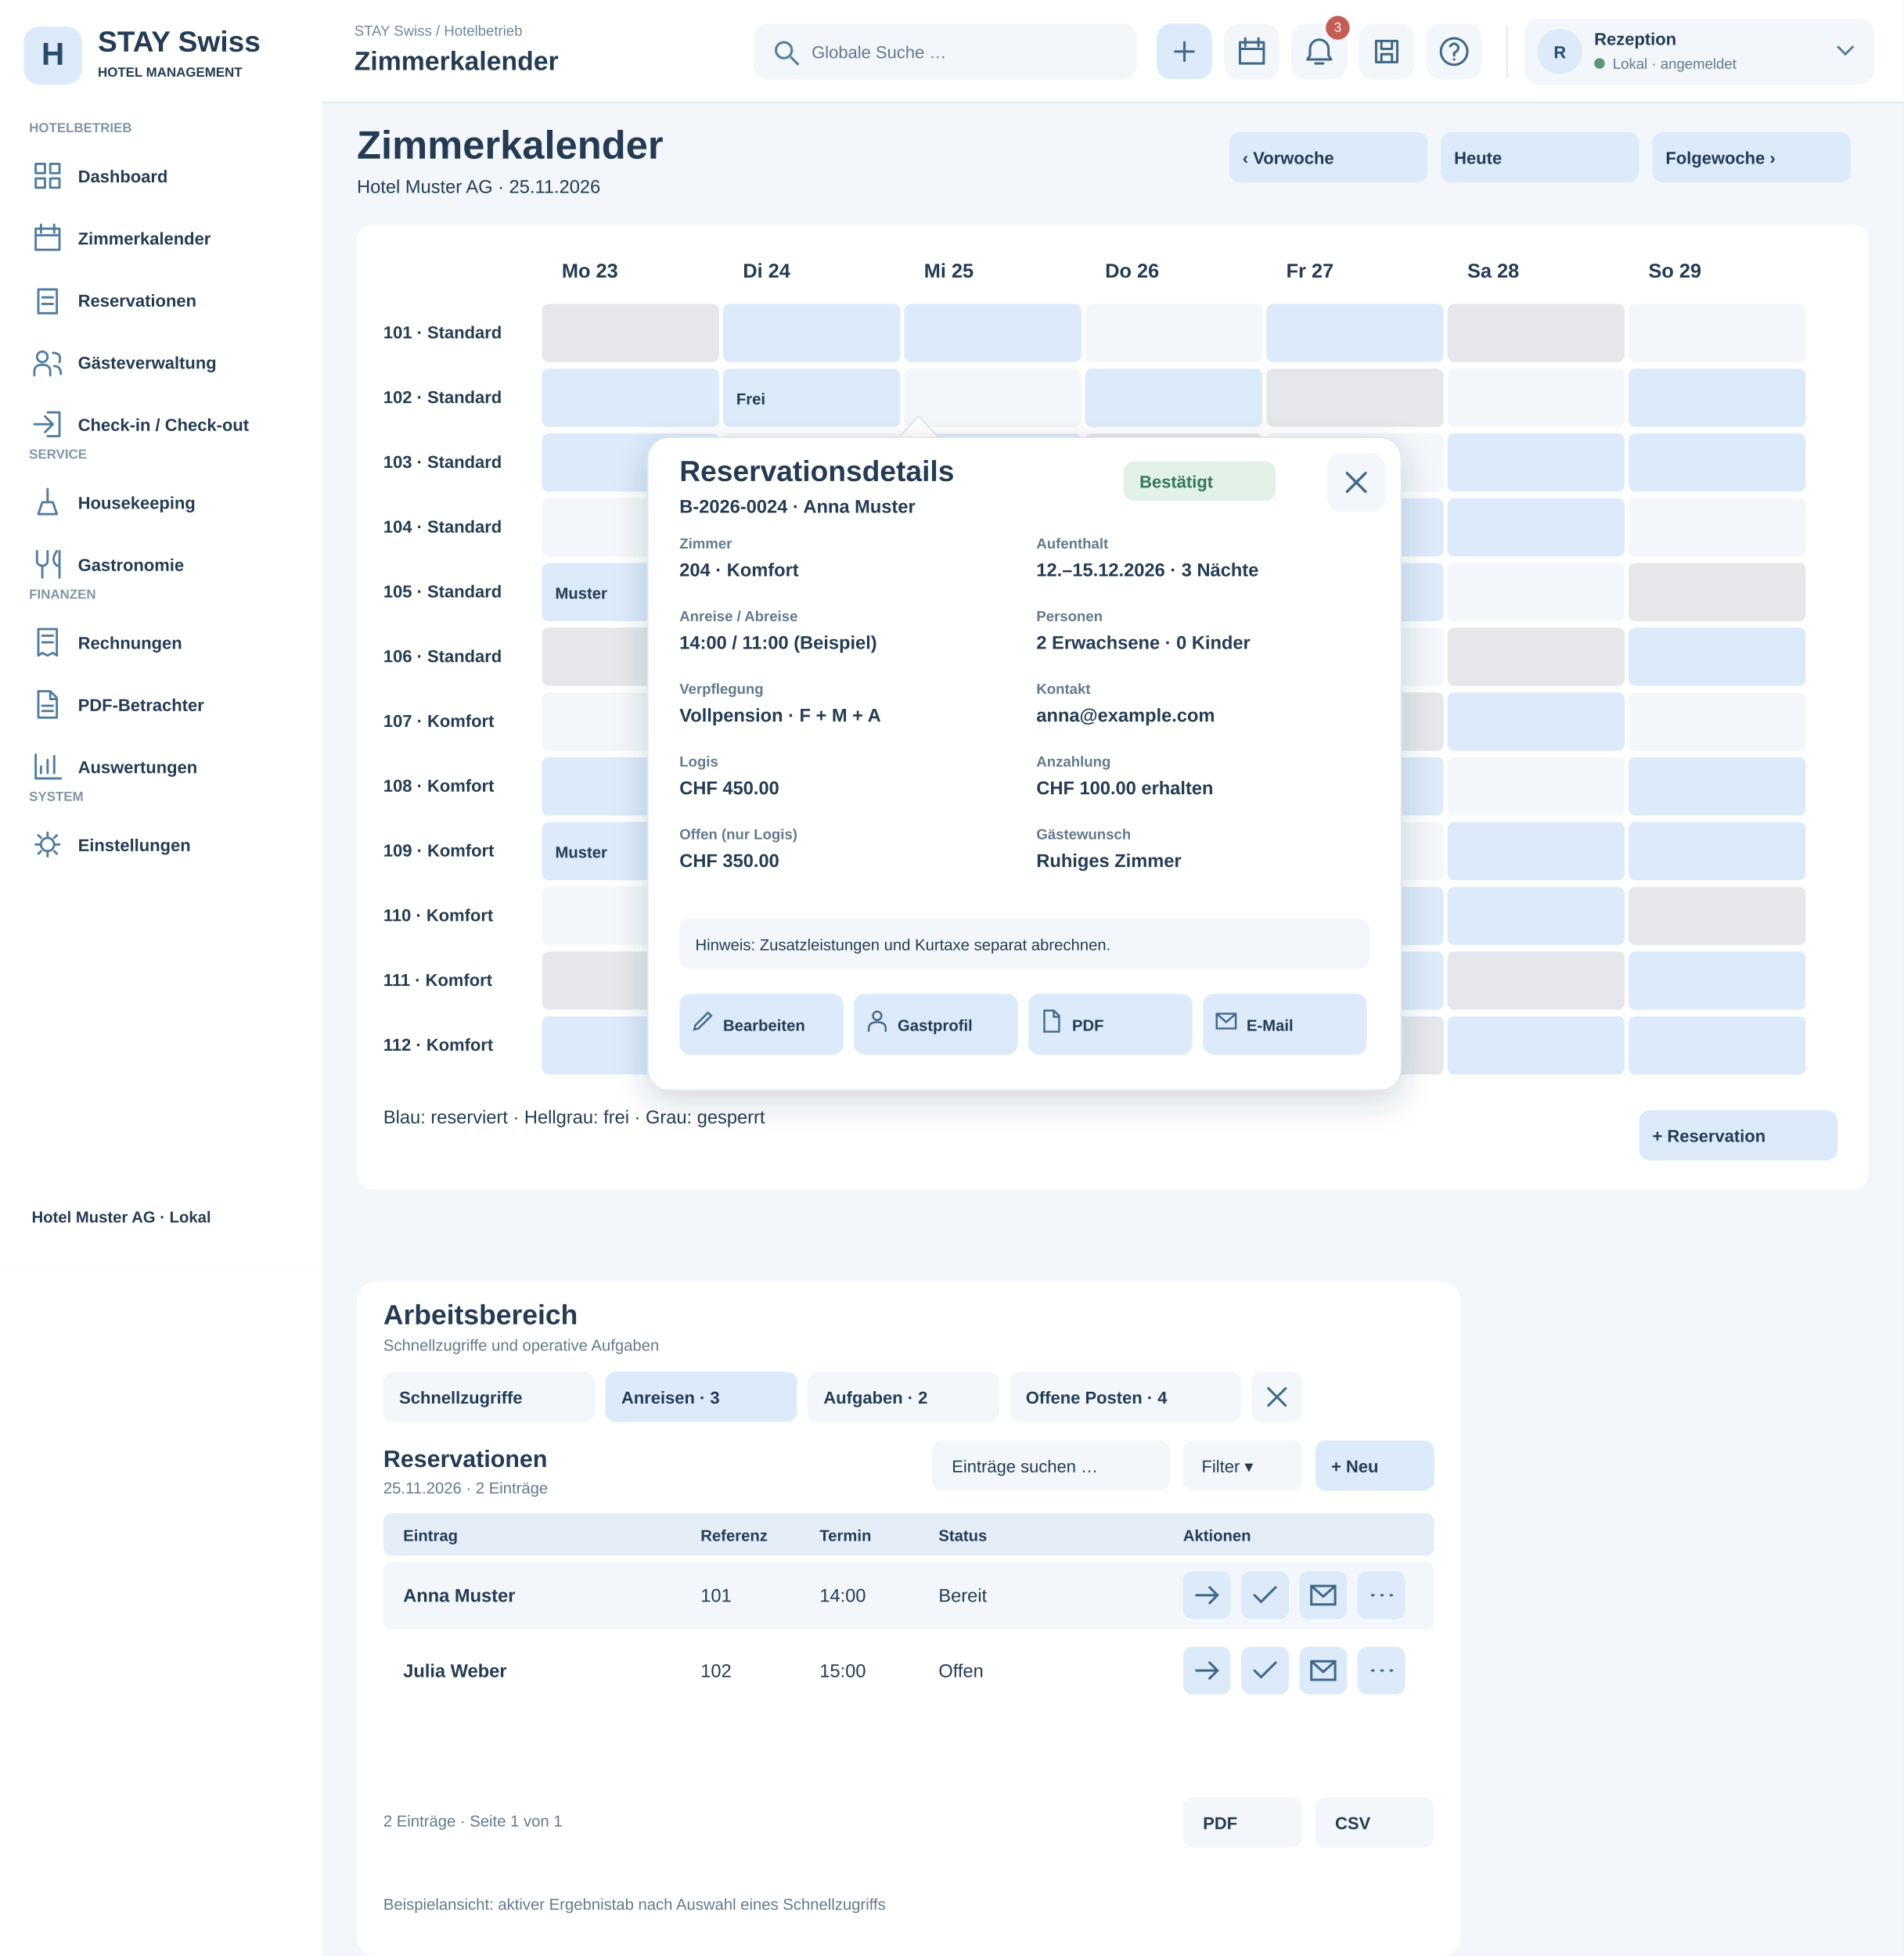
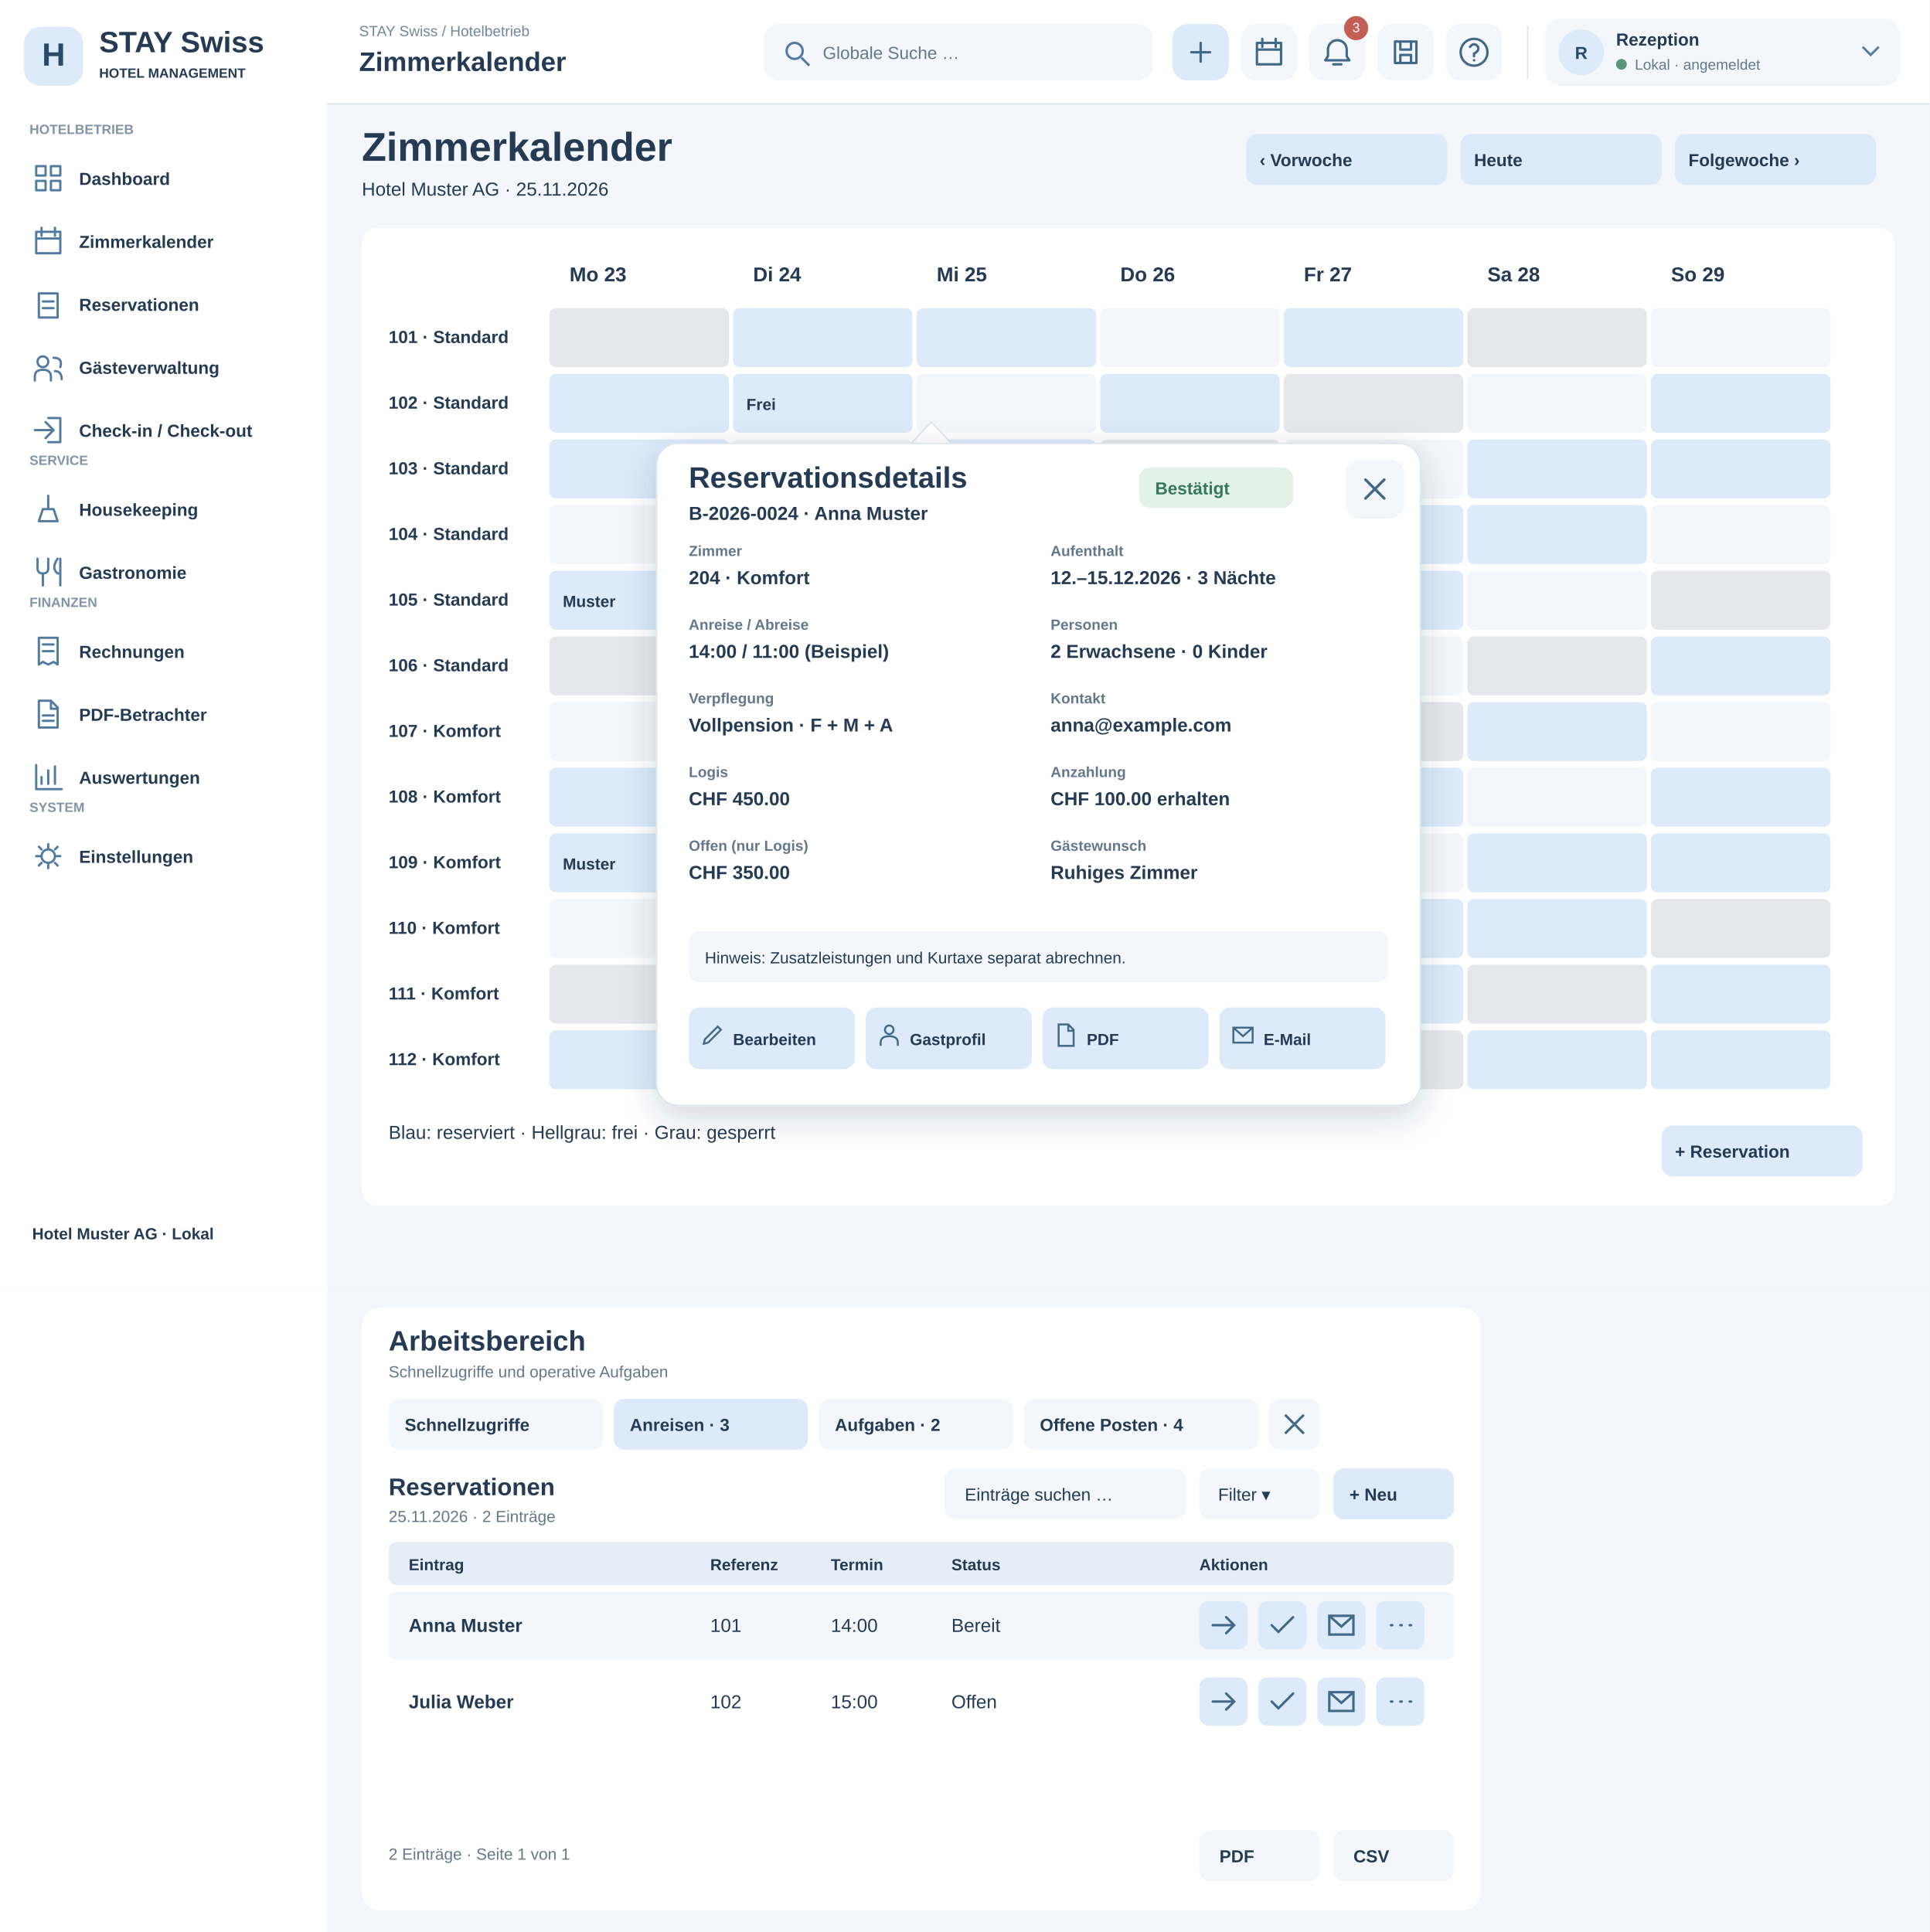
- <svg xmlns="http://www.w3.org/2000/svg" width="1440" height="1480" viewBox="0 0 1440 1480">
+ <svg xmlns="http://www.w3.org/2000/svg" width="1440" height="1442" viewBox="0 0 1440 1442">
  <rect x="0" y="0" width="1440" height="960" fill="#f3f6fa" rx="0" />
  <rect x="0" y="0" width="244" height="960" fill="#fff" rx="0" />
  <rect x="18" y="20" width="44" height="44" fill="#dceafa" rx="12" />
  <text x="40" y="49" font-family="Arial,sans-serif" font-size="24" font-weight="700" fill="#284a6b" text-anchor="middle">H</text>
  <text x="74" y="39" font-family="Arial,sans-serif" font-size="22" font-weight="700" fill="#243b53" text-anchor="start">STAY Swiss</text>
  <text x="74" y="58" font-family="Arial,sans-serif" font-size="10" font-weight="600" fill="#243b53" text-anchor="start">HOTEL MANAGEMENT</text>
  <text x="22" y="100" font-family="Arial,sans-serif" font-size="10" font-weight="700" fill="#8294a5" text-anchor="start">HOTELBETRIEB</text>
  <rect x="12" y="112" width="220" height="42" fill="#fff" rx="9" />
  <g transform="translate(24,121)" fill="none" stroke="#527b9f" stroke-width="1.7" stroke-linecap="round" stroke-linejoin="round">
    <path d="M3 3h7v7H3zM14 3h7v7h-7zM3 14h7v7H3zM14 14h7v7h-7z" />
  </g>
  <text x="59" y="138" font-family="Arial,sans-serif" font-size="13" font-weight="600" fill="#243b53" text-anchor="start">Dashboard</text>
  <rect x="12" y="159" width="220" height="42" fill="#fff" rx="9" />
  <g transform="translate(24,168)" fill="none" stroke="#527b9f" stroke-width="1.7" stroke-linecap="round" stroke-linejoin="round">
    <path d="M3 5h18v16H3zM7 2v6M17 2v6M3 10h18" />
  </g>
  <text x="59" y="185" font-family="Arial,sans-serif" font-size="13" font-weight="600" fill="#243b53" text-anchor="start">Zimmerkalender</text>
  <rect x="12" y="206" width="220" height="42" fill="#fff" rx="9" />
  <g transform="translate(24,215)" fill="none" stroke="#527b9f" stroke-width="1.7" stroke-linecap="round" stroke-linejoin="round">
    <path d="M5 4h14v18H5zM8 10h8M8 15h8" />
  </g>
  <text x="59" y="232" font-family="Arial,sans-serif" font-size="13" font-weight="600" fill="#243b53" text-anchor="start">Reservationen</text>
  <rect x="12" y="253" width="220" height="42" fill="#fff" rx="9" />
  <g transform="translate(24,262)" fill="none" stroke="#527b9f" stroke-width="1.7" stroke-linecap="round" stroke-linejoin="round">
    <path d="M8 12a4 4 0 1 0 0-8a4 4 0 1 0 0 8M2 22v-3q0-5 6-5t6 5v3M16 5q7 0 5 7M17 15q5 0 5 6" />
  </g>
  <text x="59" y="279" font-family="Arial,sans-serif" font-size="13" font-weight="600" fill="#243b53" text-anchor="start">Gästeverwaltung</text>
  <rect x="12" y="300" width="220" height="42" fill="#fff" rx="9" />
  <g transform="translate(24,309)" fill="none" stroke="#527b9f" stroke-width="1.7" stroke-linecap="round" stroke-linejoin="round">
    <path d="M12 3h9v18h-9M2 12h14M10 6l6 6-6 6" />
  </g>
  <text x="59" y="326" font-family="Arial,sans-serif" font-size="13" font-weight="600" fill="#243b53" text-anchor="start">Check-in / Check-out</text>
  <text x="22" y="347" font-family="Arial,sans-serif" font-size="10" font-weight="700" fill="#8294a5" text-anchor="start">SERVICE</text>
  <rect x="12" y="359" width="220" height="42" fill="#fff" rx="9" />
  <g transform="translate(24,368)" fill="none" stroke="#527b9f" stroke-width="1.7" stroke-linecap="round" stroke-linejoin="round">
    <path d="M5 21h14l-3-9H8zM12 12V2" />
  </g>
  <text x="59" y="385" font-family="Arial,sans-serif" font-size="13" font-weight="600" fill="#243b53" text-anchor="start">Housekeeping</text>
  <rect x="12" y="406" width="220" height="42" fill="#fff" rx="9" />
  <g transform="translate(24,415)" fill="none" stroke="#527b9f" stroke-width="1.7" stroke-linecap="round" stroke-linejoin="round">
    <path d="M4 2v7q0 4 4 4t4-4V2M8 13v9M19 2q-5 7 0 11h2M21 2v20" />
  </g>
  <text x="59" y="432" font-family="Arial,sans-serif" font-size="13" font-weight="600" fill="#243b53" text-anchor="start">Gastronomie</text>
  <text x="22" y="453" font-family="Arial,sans-serif" font-size="10" font-weight="700" fill="#8294a5" text-anchor="start">FINANZEN</text>
  <rect x="12" y="465" width="220" height="42" fill="#fff" rx="9" />
  <g transform="translate(24,474)" fill="none" stroke="#527b9f" stroke-width="1.7" stroke-linecap="round" stroke-linejoin="round">
    <path d="M5 2h14v20l-3-2-4 2-4-2-3 2zM8 7h8M8 12h8" />
  </g>
  <text x="59" y="491" font-family="Arial,sans-serif" font-size="13" font-weight="600" fill="#243b53" text-anchor="start">Rechnungen</text>
  <rect x="12" y="512" width="220" height="42" fill="#fff" rx="9" />
  <g transform="translate(24,521)" fill="none" stroke="#527b9f" stroke-width="1.7" stroke-linecap="round" stroke-linejoin="round">
    <path d="M5 2h9l5 5v15H5zM14 2v6h5M8 13h8M8 17h8" />
  </g>
  <text x="59" y="538" font-family="Arial,sans-serif" font-size="13" font-weight="600" fill="#243b53" text-anchor="start">PDF-Betrachter</text>
  <rect x="12" y="559" width="220" height="42" fill="#fff" rx="9" />
  <g transform="translate(24,568)" fill="none" stroke="#527b9f" stroke-width="1.7" stroke-linecap="round" stroke-linejoin="round">
    <path d="M3 3v18h19M7 17v-5M12 17V7M17 17V4" />
  </g>
  <text x="59" y="585" font-family="Arial,sans-serif" font-size="13" font-weight="600" fill="#243b53" text-anchor="start">Auswertungen</text>
  <text x="22" y="606" font-family="Arial,sans-serif" font-size="10" font-weight="700" fill="#8294a5" text-anchor="start">SYSTEM</text>
  <rect x="12" y="618" width="220" height="42" fill="#fff" rx="9" />
  <g transform="translate(24,627)" fill="none" stroke="#527b9f" stroke-width="1.7" stroke-linecap="round" stroke-linejoin="round">
    <path d="M12 3v3M12 18v3M3 12h3M18 12h3M5 5l2 2M17 17l2 2M5 19l2-2M17 7l2-2M12 7a5 5 0 1 0 0 10a5 5 0 1 0 0-10" />
  </g>
  <text x="59" y="644" font-family="Arial,sans-serif" font-size="13" font-weight="600" fill="#243b53" text-anchor="start">Einstellungen</text>
  <text x="24" y="925" font-family="Arial,sans-serif" font-size="12" font-weight="600" fill="#243b53" text-anchor="start">Hotel Muster AG · Lokal</text>
  <text x="270" y="120" font-family="Arial" font-size="30" font-weight="700" fill="#243b53">Zimmerkalender</text>
  <text x="270" y="146" font-family="Arial" font-size="14" font-weight="400" fill="#243b53">Hotel Muster AG · 25.11.2026</text>
  <rect x="930" y="100" width="150" height="38" rx="8" fill="#dceafa" />
  <text x="940" y="124" font-family="Arial" font-size="13" font-weight="700" fill="#243b53">‹ Vorwoche</text>
  <rect x="1090" y="100" width="150" height="38" rx="8" fill="#dceafa" />
  <text x="1100" y="124" font-family="Arial" font-size="13" font-weight="700" fill="#243b53">Heute</text>
  <rect x="1250" y="100" width="150" height="38" rx="8" fill="#dceafa" />
  <text x="1260" y="124" font-family="Arial" font-size="13" font-weight="700" fill="#243b53">Folgewoche ›</text>
  <rect x="270" y="170" width="1144" height="730" rx="12" fill="#fff" />
  <text x="425" y="210" font-family="Arial" font-size="15" font-weight="700" fill="#243b53">Mo 23</text>
  <text x="562" y="210" font-family="Arial" font-size="15" font-weight="700" fill="#243b53">Di 24</text>
  <text x="699" y="210" font-family="Arial" font-size="15" font-weight="700" fill="#243b53">Mi 25</text>
  <text x="836" y="210" font-family="Arial" font-size="15" font-weight="700" fill="#243b53">Do 26</text>
  <text x="973" y="210" font-family="Arial" font-size="15" font-weight="700" fill="#243b53">Fr 27</text>
  <text x="1110" y="210" font-family="Arial" font-size="15" font-weight="700" fill="#243b53">Sa 28</text>
  <text x="1247" y="210" font-family="Arial" font-size="15" font-weight="700" fill="#243b53">So 29</text>
  <text x="290" y="256" font-family="Arial" font-size="13" font-weight="600" fill="#243b53">101 · Standard</text>
  <rect x="410" y="230" width="134" height="44" rx="5" fill="#e5e7eb" />
  <rect x="547" y="230" width="134" height="44" rx="5" fill="#dceafa" />
  <rect x="684" y="230" width="134" height="44" rx="5" fill="#dceafa" />
  <rect x="821" y="230" width="134" height="44" rx="5" fill="#f3f6fa" />
  <rect x="958" y="230" width="134" height="44" rx="5" fill="#dceafa" />
  <rect x="1095" y="230" width="134" height="44" rx="5" fill="#e5e7eb" />
  <rect x="1232" y="230" width="134" height="44" rx="5" fill="#f3f6fa" />
  <text x="290" y="305" font-family="Arial" font-size="13" font-weight="600" fill="#243b53">102 · Standard</text>
  <rect x="410" y="279" width="134" height="44" rx="5" fill="#dceafa" />
  <rect x="547" y="279" width="134" height="44" rx="5" fill="#dceafa" />
  <rect x="684" y="279" width="134" height="44" rx="5" fill="#f3f6fa" />
  <rect x="821" y="279" width="134" height="44" rx="5" fill="#dceafa" />
  <rect x="958" y="279" width="134" height="44" rx="5" fill="#e5e7eb" />
  <rect x="1095" y="279" width="134" height="44" rx="5" fill="#f3f6fa" />
  <rect x="1232" y="279" width="134" height="44" rx="5" fill="#dceafa" />
  <text x="557" y="306" font-family="Arial" font-size="12" font-weight="600" fill="#243b53">Frei</text>
  <text x="290" y="354" font-family="Arial" font-size="13" font-weight="600" fill="#243b53">103 · Standard</text>
  <rect x="410" y="328" width="134" height="44" rx="5" fill="#dceafa" />
  <rect x="547" y="328" width="134" height="44" rx="5" fill="#f3f6fa" />
  <rect x="684" y="328" width="134" height="44" rx="5" fill="#dceafa" />
  <rect x="821" y="328" width="134" height="44" rx="5" fill="#e5e7eb" />
  <rect x="958" y="328" width="134" height="44" rx="5" fill="#f3f6fa" />
  <rect x="1095" y="328" width="134" height="44" rx="5" fill="#dceafa" />
  <rect x="1232" y="328" width="134" height="44" rx="5" fill="#dceafa" />
  <text x="694" y="355" font-family="Arial" font-size="12" font-weight="600" fill="#243b53">Weber</text>
  <text x="290" y="403" font-family="Arial" font-size="13" font-weight="600" fill="#243b53">104 · Standard</text>
  <rect x="410" y="377" width="134" height="44" rx="5" fill="#f3f6fa" />
  <rect x="547" y="377" width="134" height="44" rx="5" fill="#dceafa" />
  <rect x="684" y="377" width="134" height="44" rx="5" fill="#e5e7eb" />
  <rect x="821" y="377" width="134" height="44" rx="5" fill="#f3f6fa" />
  <rect x="958" y="377" width="134" height="44" rx="5" fill="#dceafa" />
  <rect x="1095" y="377" width="134" height="44" rx="5" fill="#dceafa" />
  <rect x="1232" y="377" width="134" height="44" rx="5" fill="#f3f6fa" />
  <text x="290" y="452" font-family="Arial" font-size="13" font-weight="600" fill="#243b53">105 · Standard</text>
  <rect x="410" y="426" width="134" height="44" rx="5" fill="#dceafa" />
  <rect x="547" y="426" width="134" height="44" rx="5" fill="#e5e7eb" />
  <rect x="684" y="426" width="134" height="44" rx="5" fill="#f3f6fa" />
  <rect x="821" y="426" width="134" height="44" rx="5" fill="#dceafa" />
  <rect x="958" y="426" width="134" height="44" rx="5" fill="#dceafa" />
  <rect x="1095" y="426" width="134" height="44" rx="5" fill="#f3f6fa" />
  <rect x="1232" y="426" width="134" height="44" rx="5" fill="#e5e7eb" />
  <text x="420" y="453" font-family="Arial" font-size="12" font-weight="600" fill="#243b53">Muster</text>
  <text x="290" y="501" font-family="Arial" font-size="13" font-weight="600" fill="#243b53">106 · Standard</text>
  <rect x="410" y="475" width="134" height="44" rx="5" fill="#e5e7eb" />
  <rect x="547" y="475" width="134" height="44" rx="5" fill="#f3f6fa" />
  <rect x="684" y="475" width="134" height="44" rx="5" fill="#dceafa" />
  <rect x="821" y="475" width="134" height="44" rx="5" fill="#dceafa" />
  <rect x="958" y="475" width="134" height="44" rx="5" fill="#f3f6fa" />
  <rect x="1095" y="475" width="134" height="44" rx="5" fill="#e5e7eb" />
  <rect x="1232" y="475" width="134" height="44" rx="5" fill="#dceafa" />
  <text x="557" y="502" font-family="Arial" font-size="12" font-weight="600" fill="#243b53">Frei</text>
  <text x="290" y="550" font-family="Arial" font-size="13" font-weight="600" fill="#243b53">107 · Komfort</text>
  <rect x="410" y="524" width="134" height="44" rx="5" fill="#f3f6fa" />
  <rect x="547" y="524" width="134" height="44" rx="5" fill="#dceafa" />
  <rect x="684" y="524" width="134" height="44" rx="5" fill="#dceafa" />
  <rect x="821" y="524" width="134" height="44" rx="5" fill="#f3f6fa" />
  <rect x="958" y="524" width="134" height="44" rx="5" fill="#e5e7eb" />
  <rect x="1095" y="524" width="134" height="44" rx="5" fill="#dceafa" />
  <rect x="1232" y="524" width="134" height="44" rx="5" fill="#f3f6fa" />
  <text x="290" y="599" font-family="Arial" font-size="13" font-weight="600" fill="#243b53">108 · Komfort</text>
  <rect x="410" y="573" width="134" height="44" rx="5" fill="#dceafa" />
  <rect x="547" y="573" width="134" height="44" rx="5" fill="#dceafa" />
  <rect x="684" y="573" width="134" height="44" rx="5" fill="#f3f6fa" />
  <rect x="821" y="573" width="134" height="44" rx="5" fill="#e5e7eb" />
  <rect x="958" y="573" width="134" height="44" rx="5" fill="#dceafa" />
  <rect x="1095" y="573" width="134" height="44" rx="5" fill="#f3f6fa" />
  <rect x="1232" y="573" width="134" height="44" rx="5" fill="#dceafa" />
  <text x="831" y="600" font-family="Arial" font-size="12" font-weight="600" fill="#243b53">Rossi</text>
  <text x="290" y="648" font-family="Arial" font-size="13" font-weight="600" fill="#243b53">109 · Komfort</text>
  <rect x="410" y="622" width="134" height="44" rx="5" fill="#dceafa" />
  <rect x="547" y="622" width="134" height="44" rx="5" fill="#f3f6fa" />
  <rect x="684" y="622" width="134" height="44" rx="5" fill="#e5e7eb" />
  <rect x="821" y="622" width="134" height="44" rx="5" fill="#dceafa" />
  <rect x="958" y="622" width="134" height="44" rx="5" fill="#f3f6fa" />
  <rect x="1095" y="622" width="134" height="44" rx="5" fill="#dceafa" />
  <rect x="1232" y="622" width="134" height="44" rx="5" fill="#dceafa" />
  <text x="420" y="649" font-family="Arial" font-size="12" font-weight="600" fill="#243b53">Muster</text>
  <text x="290" y="697" font-family="Arial" font-size="13" font-weight="600" fill="#243b53">110 · Komfort</text>
  <rect x="410" y="671" width="134" height="44" rx="5" fill="#f3f6fa" />
  <rect x="547" y="671" width="134" height="44" rx="5" fill="#e5e7eb" />
  <rect x="684" y="671" width="134" height="44" rx="5" fill="#dceafa" />
  <rect x="821" y="671" width="134" height="44" rx="5" fill="#f3f6fa" />
  <rect x="958" y="671" width="134" height="44" rx="5" fill="#dceafa" />
  <rect x="1095" y="671" width="134" height="44" rx="5" fill="#dceafa" />
  <rect x="1232" y="671" width="134" height="44" rx="5" fill="#e5e7eb" />
  <text x="290" y="746" font-family="Arial" font-size="13" font-weight="600" fill="#243b53">111 · Komfort</text>
  <rect x="410" y="720" width="134" height="44" rx="5" fill="#e5e7eb" />
  <rect x="547" y="720" width="134" height="44" rx="5" fill="#dceafa" />
  <rect x="684" y="720" width="134" height="44" rx="5" fill="#f3f6fa" />
  <rect x="821" y="720" width="134" height="44" rx="5" fill="#dceafa" />
  <rect x="958" y="720" width="134" height="44" rx="5" fill="#dceafa" />
  <rect x="1095" y="720" width="134" height="44" rx="5" fill="#e5e7eb" />
  <rect x="1232" y="720" width="134" height="44" rx="5" fill="#dceafa" />
  <text x="694" y="747" font-family="Arial" font-size="12" font-weight="600" fill="#243b53">Weber</text>
  <text x="290" y="795" font-family="Arial" font-size="13" font-weight="600" fill="#243b53">112 · Komfort</text>
  <rect x="410" y="769" width="134" height="44" rx="5" fill="#dceafa" />
  <rect x="547" y="769" width="134" height="44" rx="5" fill="#f3f6fa" />
  <rect x="684" y="769" width="134" height="44" rx="5" fill="#dceafa" />
  <rect x="821" y="769" width="134" height="44" rx="5" fill="#dceafa" />
  <rect x="958" y="769" width="134" height="44" rx="5" fill="#e5e7eb" />
  <rect x="1095" y="769" width="134" height="44" rx="5" fill="#dceafa" />
  <rect x="1232" y="769" width="134" height="44" rx="5" fill="#dceafa" />
  <text x="831" y="796" font-family="Arial" font-size="12" font-weight="600" fill="#243b53">Rossi</text>
  <text x="290" y="850" font-family="Arial" font-size="14" font-weight="400" fill="#243b53">Blau: reserviert · Hellgrau: frei · Grau: gesperrt</text>
  <rect x="1240" y="840" width="150" height="38" rx="8" fill="#dceafa" />
  <text x="1250" y="864" font-family="Arial" font-size="13" font-weight="700" fill="#243b53">+ Reservation</text>
  <g id="premium-header">
    <style>.header-action:hover rect,.header-action:focus rect{fill:#c5dff4}.header-action{cursor:pointer}.header-action:focus{outline:none}</style>
    <rect x="244" y="0" width="1196" height="78" fill="#fff" />
    <path d="M244 77.5H1440" stroke="#dce5ee" />
    <text x="268" y="27" font-family="Arial" font-size="11" fill="#71869a">STAY Swiss / Hotelbetrieb</text>
    <text x="268" y="53" font-family="Arial" font-size="20" font-weight="700" fill="#243b53">Zimmerkalender</text>
    <g class="header-action" tabindex="0" aria-label="Globale Suche">
      <rect x="570" y="18" width="290" height="42" rx="11" fill="#f3f6fa" />
      <g transform="translate(584,29)" stroke="#527b9f" fill="none" stroke-width="1.8">
        <circle cx="9" cy="9" r="6" />
        <path d="M14 14l6 6" />
      </g>
      <text x="614" y="44" font-family="Arial" font-size="13" fill="#64788c">Globale Suche …</text>
    </g>
    <g class="header-action" tabindex="0" aria-label="Neue Reservation">
      <rect x="875" y="18" width="42" height="42" rx="11" fill="#dceafa" />
      <g transform="translate(884,27)" stroke="#416887" fill="none" stroke-width="1.8" stroke-linecap="round" stroke-linejoin="round">
        <path d="M12 5v14M5 12h14" />
      </g>
    </g>
    <g class="header-action" tabindex="0" aria-label="Tageskalender">
      <rect x="926" y="18" width="42" height="42" rx="11" fill="#f3f6fa" />
      <g transform="translate(935,27)" stroke="#416887" fill="none" stroke-width="1.8" stroke-linecap="round" stroke-linejoin="round">
        <path d="M3 5h18v16H3zM7 2v6M17 2v6M3 10h18" />
      </g>
    </g>
    <g class="header-action" tabindex="0" aria-label="Benachrichtigungen">
      <rect x="977" y="18" width="42" height="42" rx="11" fill="#f3f6fa" />
      <g transform="translate(986,27)" stroke="#416887" fill="none" stroke-width="1.8" stroke-linecap="round" stroke-linejoin="round">
        <path d="M12 3a7 7 0 0 0-7 7v5l-2 3h18l-2-3v-5a7 7 0 0 0-7-7M9 21h6" />
      </g>
      <circle cx="1012" cy="21" r="9" fill="#c35e55" />
      <text x="1012" y="24" font-family="Arial" font-size="10" text-anchor="middle" fill="#fff">3</text>
    </g>
    <g class="header-action" tabindex="0" aria-label="Datensicherung">
      <rect x="1028" y="18" width="42" height="42" rx="11" fill="#f3f6fa" />
      <g transform="translate(1037,27)" stroke="#416887" fill="none" stroke-width="1.8" stroke-linecap="round" stroke-linejoin="round">
        <path d="M4 4h16v16H4zM8 4v6h8V4M8 20v-6h8v6" />
      </g>
    </g>
    <g class="header-action" tabindex="0" aria-label="Hilfe">
      <rect x="1079" y="18" width="42" height="42" rx="11" fill="#f3f6fa" />
      <g transform="translate(1088,27)" stroke="#416887" fill="none" stroke-width="1.8" stroke-linecap="round" stroke-linejoin="round">
        <path d="M12 2a10 10 0 1 0 0 20a10 10 0 1 0 0-20M9 8q3-4 6 0q1 3-3 5v2M12 18h.1" />
      </g>
    </g>
    <path d="M1140 19v40" stroke="#dce5ee" />
    <g class="header-action" tabindex="0" aria-label="Benutzerprofil und Abmelden">
      <rect x="1153" y="14" width="265" height="50" rx="12" fill="#f3f6fa" />
      <circle cx="1180" cy="39" r="17" fill="#dceafa" />
      <text x="1180" y="44" text-anchor="middle" font-family="Arial" font-size="13" font-weight="700" fill="#284a6b">R</text>
      <text x="1206" y="34" font-family="Arial" font-size="13" font-weight="700" fill="#243b53">Rezeption</text>
      <circle cx="1210" cy="48" r="4" fill="#58977b" />
      <text x="1220" y="52" font-family="Arial" font-size="11" fill="#64788c">Lokal · angemeldet</text>
      <path d="M1390 35l6 6 6-6" fill="none" stroke="#527b9f" stroke-width="1.7" />
    </g>
  </g>
  <g id="reservation-popover">
    <defs>
      <filter id="reservation-shadow" x="-20%" y="-20%" width="140%" height="150%">
        <feDropShadow dx="0" dy="8" stdDeviation="12" flood-color="#243b53" flood-opacity=".20" />
      </filter>
    </defs>
    <path d="M695 315l-16 17h32z" fill="#fff" stroke="#dce5ee" />
    <rect x="490" y="331" width="570" height="494" rx="16" fill="#fff" stroke="#dce5ee" filter="url(#reservation-shadow)" />
    <text x="514" y="364" font-family="Arial,sans-serif" font-size="22" font-weight="700" fill="#243b53">Reservationsdetails</text>
    <text x="514" y="388" font-family="Arial,sans-serif" font-size="14" font-weight="600" fill="#243b53">B-2026-0024 · Anna Muster</text>
    <rect x="850" y="349" width="115" height="30" rx="8" fill="#e2f2e9" />
    <text x="862" y="369" font-family="Arial,sans-serif" font-size="13" font-weight="700" fill="#36785a">Bestätigt</text>
    <g tabindex="0" role="button" aria-label="Infobox schliessen" class="header-action">
      <rect x="1004" y="343" width="44" height="44" rx="11" fill="#f3f6fa" />
      <path d="M1019 358l14 14m0-14l-14 14" stroke="#416887" stroke-width="2" stroke-linecap="round" />
    </g>
    <text x="514" y="415" font-family="Arial,sans-serif" font-size="11" font-weight="600" fill="#64788c">Zimmer</text>
    <text x="514" y="436" font-family="Arial,sans-serif" font-size="14" font-weight="600" fill="#243b53">204 · Komfort</text>
    <text x="784" y="415" font-family="Arial,sans-serif" font-size="11" font-weight="600" fill="#64788c">Aufenthalt</text>
    <text x="784" y="436" font-family="Arial,sans-serif" font-size="14" font-weight="600" fill="#243b53">12.–15.12.2026 · 3 Nächte</text>
    <text x="514" y="470" font-family="Arial,sans-serif" font-size="11" font-weight="600" fill="#64788c">Anreise / Abreise</text>
    <text x="514" y="491" font-family="Arial,sans-serif" font-size="14" font-weight="600" fill="#243b53">14:00 / 11:00 (Beispiel)</text>
    <text x="784" y="470" font-family="Arial,sans-serif" font-size="11" font-weight="600" fill="#64788c">Personen</text>
    <text x="784" y="491" font-family="Arial,sans-serif" font-size="14" font-weight="600" fill="#243b53">2 Erwachsene · 0 Kinder</text>
    <text x="514" y="525" font-family="Arial,sans-serif" font-size="11" font-weight="600" fill="#64788c">Verpflegung</text>
    <text x="514" y="546" font-family="Arial,sans-serif" font-size="14" font-weight="600" fill="#243b53">Vollpension · F + M + A</text>
    <text x="784" y="525" font-family="Arial,sans-serif" font-size="11" font-weight="600" fill="#64788c">Kontakt</text>
    <text x="784" y="546" font-family="Arial,sans-serif" font-size="14" font-weight="600" fill="#243b53">anna@example.com</text>
    <text x="514" y="580" font-family="Arial,sans-serif" font-size="11" font-weight="600" fill="#64788c">Logis</text>
    <text x="514" y="601" font-family="Arial,sans-serif" font-size="14" font-weight="600" fill="#243b53">CHF 450.00</text>
    <text x="784" y="580" font-family="Arial,sans-serif" font-size="11" font-weight="600" fill="#64788c">Anzahlung</text>
    <text x="784" y="601" font-family="Arial,sans-serif" font-size="14" font-weight="600" fill="#243b53">CHF 100.00 erhalten</text>
    <text x="514" y="635" font-family="Arial,sans-serif" font-size="11" font-weight="600" fill="#64788c">Offen (nur Logis)</text>
    <text x="514" y="656" font-family="Arial,sans-serif" font-size="14" font-weight="600" fill="#243b53">CHF 350.00</text>
    <text x="784" y="635" font-family="Arial,sans-serif" font-size="11" font-weight="600" fill="#64788c">Gästewunsch</text>
    <text x="784" y="656" font-family="Arial,sans-serif" font-size="14" font-weight="600" fill="#243b53">Ruhiges Zimmer</text>
    <rect x="514" y="695" width="522" height="38" rx="8" fill="#f3f6fa" />
    <text x="526" y="719" font-family="Arial,sans-serif" font-size="12" font-weight="400" fill="#243b53">Hinweis: Zusatzleistungen und Kurtaxe separat abrechnen.</text>
    <g>
      <rect x="514" y="752" width="124" height="46" rx="8" fill="#dceafa" />
      <g transform="translate(522,763) scale(.8)" stroke="#416887" fill="none" stroke-width="1.8">
        <path d="M4 20l4-1 12-12-3-3L5 16z" />
      </g>
      <text x="547" y="780" font-family="Arial,sans-serif" font-size="12" font-weight="700" fill="#243b53">Bearbeiten</text>
    </g>
    <g>
      <rect x="646" y="752" width="124" height="46" rx="8" fill="#dceafa" />
      <g transform="translate(654,763) scale(.8)" stroke="#416887" fill="none" stroke-width="1.8">
        <path d="M12 11a4 4 0 1 0 0-8a4 4 0 1 0 0 8M4 22v-3q0-6 8-6t8 6v3" />
      </g>
      <text x="679" y="780" font-family="Arial,sans-serif" font-size="12" font-weight="700" fill="#243b53">Gastprofil</text>
    </g>
    <g>
      <rect x="778" y="752" width="124" height="46" rx="8" fill="#dceafa" />
      <g transform="translate(786,763) scale(.8)" stroke="#416887" fill="none" stroke-width="1.8">
        <path d="M5 2h9l5 5v15H5zM14 2v6h5" />
      </g>
      <text x="811" y="780" font-family="Arial,sans-serif" font-size="12" font-weight="700" fill="#243b53">PDF</text>
    </g>
    <g>
      <rect x="910" y="752" width="124" height="46" rx="8" fill="#dceafa" />
      <g transform="translate(918,763) scale(.8)" stroke="#416887" fill="none" stroke-width="1.8">
        <path d="M3 5h18v14H3zM3 5l9 8 9-8" />
      </g>
      <text x="943" y="780" font-family="Arial,sans-serif" font-size="12" font-weight="700" fill="#243b53">E-Mail</text>
    </g>
  </g>
-   <rect x="0" y="960" width="1440" height="520" fill="#f3f6fa" />
-   <rect x="0" y="960" width="244" height="520" fill="#fff" />
-   <g transform="translate(165,230)">
-     <rect x="105" y="740" width="835" height="510" rx="14" fill="#fff" />
+   <rect x="0" y="960" width="1440" height="482" fill="#f3f6fa" />
+   <rect x="0" y="960" width="244" height="482" fill="#fff" />
+   <g transform="translate(165,236)">
+     <rect x="105" y="740" width="835" height="450" rx="14" fill="#fff" />
    <text x="125" y="772" font-family="Arial" font-size="21" font-weight="700" fill="#243b53">Arbeitsbereich</text>
    <text x="125" y="792" font-family="Arial" font-size="12" font-weight="400" fill="#64788c">Schnellzugriffe und operative Aufgaben</text>
    <g tabindex="0">
      <rect x="125" y="808" width="160" height="38" rx="8" fill="#f3f6fa" />
      <text x="137" y="832" font-family="Arial" font-size="13" font-weight="700" fill="#243b53">Schnellzugriffe</text>
    </g>
    <g tabindex="0">
      <rect x="293" y="808" width="145" height="38" rx="8" fill="#dceafa" />
      <text x="305" y="832" font-family="Arial" font-size="13" font-weight="700" fill="#243b53">Anreisen · 3</text>
    </g>
    <g tabindex="0">
      <rect x="446" y="808" width="145" height="38" rx="8" fill="#f3f6fa" />
      <text x="458" y="832" font-family="Arial" font-size="13" font-weight="700" fill="#243b53">Aufgaben · 2</text>
    </g>
    <g tabindex="0">
      <rect x="599" y="808" width="175" height="38" rx="8" fill="#f3f6fa" />
      <text x="611" y="832" font-family="Arial" font-size="13" font-weight="700" fill="#243b53">Offene Posten · 4</text>
    </g>
    <g>
      <rect x="782" y="808" width="38" height="38" rx="8" fill="#f3f6fa" />
      <path d="M794 820l14 14m0-14l-14 14" stroke="#416887" stroke-width="1.8" />
    </g>
    <text x="125" y="880" font-family="Arial" font-size="18" font-weight="700" fill="#243b53">Reservationen</text>
    <text x="125" y="900" font-family="Arial" font-size="12" font-weight="400" fill="#64788c">25.11.2026 · 2 Einträge</text>
    <rect x="540" y="860" width="180" height="38" rx="8" fill="#f3f6fa" />
    <text x="555" y="884" font-family="Arial" font-size="13" font-weight="400" fill="#243b53">Einträge suchen …</text>
    <rect x="730" y="860" width="90" height="38" rx="8" fill="#f3f6fa" />
    <text x="744" y="884" font-family="Arial" font-size="13" font-weight="400" fill="#243b53">Filter ▾</text>
    <rect x="830" y="860" width="90" height="38" rx="8" fill="#dceafa" />
    <text x="842" y="884" font-family="Arial" font-size="13" font-weight="700" fill="#243b53">+ Neu</text>
    <rect x="125" y="915" width="795" height="32" rx="6" fill="#e5eef8" />
    <text x="140" y="936" font-family="Arial" font-size="12" font-weight="700" fill="#243b53">Eintrag</text>
    <text x="365" y="936" font-family="Arial" font-size="12" font-weight="700" fill="#243b53">Referenz</text>
    <text x="455" y="936" font-family="Arial" font-size="12" font-weight="700" fill="#243b53">Termin</text>
    <text x="545" y="936" font-family="Arial" font-size="12" font-weight="700" fill="#243b53">Status</text>
    <text x="730" y="936" font-family="Arial" font-size="12" font-weight="700" fill="#243b53">Aktionen</text>
    <rect x="125" y="952" width="795" height="51" rx="6" fill="#f3f6fa" />
    <text x="140" y="982" font-family="Arial" font-size="14" font-weight="700" fill="#243b53">Anna Muster</text>
    <text x="365" y="982" font-family="Arial" font-size="14" font-weight="400" fill="#243b53">101</text>
    <text x="455" y="982" font-family="Arial" font-size="14" font-weight="400" fill="#243b53">14:00</text>
    <text x="545" y="982" font-family="Arial" font-size="14" font-weight="400" fill="#243b53">Bereit</text>
    <g tabindex="0">
      <rect x="730" y="959" width="36" height="36" rx="7" fill="#dceafa" />
      <g transform="translate(736,965)" stroke="#416887" stroke-width="1.8" stroke-linecap="round" fill="none">
        <path d="M4 12h16M14 6l6 6-6 6" />
      </g>
    </g>
    <g tabindex="0">
      <rect x="774" y="959" width="36" height="36" rx="7" fill="#dceafa" />
      <g transform="translate(780,965)" stroke="#416887" stroke-width="1.8" stroke-linecap="round" fill="none">
        <path d="M4 12l5 5L20 6" />
      </g>
    </g>
    <g tabindex="0">
      <rect x="818" y="959" width="36" height="36" rx="7" fill="#dceafa" />
      <g transform="translate(824,965)" stroke="#416887" stroke-width="1.8" stroke-linecap="round" fill="none">
        <path d="M3 5h18v14H3zM3 5l9 8 9-8" />
      </g>
    </g>
    <g tabindex="0">
      <rect x="862" y="959" width="36" height="36" rx="7" fill="#dceafa" />
      <g transform="translate(868,965)" stroke="#416887" stroke-width="1.8" stroke-linecap="round" fill="none">
        <path d="M5 12h1M12 12h1M19 12h1" />
      </g>
    </g>
    <rect x="125" y="1009" width="795" height="51" rx="6" fill="#fff" />
    <text x="140" y="1039" font-family="Arial" font-size="14" font-weight="700" fill="#243b53">Julia Weber</text>
    <text x="365" y="1039" font-family="Arial" font-size="14" font-weight="400" fill="#243b53">102</text>
    <text x="455" y="1039" font-family="Arial" font-size="14" font-weight="400" fill="#243b53">15:00</text>
    <text x="545" y="1039" font-family="Arial" font-size="14" font-weight="400" fill="#243b53">Offen</text>
    <g tabindex="0">
      <rect x="730" y="1016" width="36" height="36" rx="7" fill="#dceafa" />
      <g transform="translate(736,1022)" stroke="#416887" stroke-width="1.8" stroke-linecap="round" fill="none">
        <path d="M4 12h16M14 6l6 6-6 6" />
      </g>
    </g>
    <g tabindex="0">
      <rect x="774" y="1016" width="36" height="36" rx="7" fill="#dceafa" />
      <g transform="translate(780,1022)" stroke="#416887" stroke-width="1.8" stroke-linecap="round" fill="none">
        <path d="M4 12l5 5L20 6" />
      </g>
    </g>
    <g tabindex="0">
      <rect x="818" y="1016" width="36" height="36" rx="7" fill="#dceafa" />
      <g transform="translate(824,1022)" stroke="#416887" stroke-width="1.8" stroke-linecap="round" fill="none">
        <path d="M3 5h18v14H3zM3 5l9 8 9-8" />
      </g>
    </g>
    <g tabindex="0">
      <rect x="862" y="1016" width="36" height="36" rx="7" fill="#dceafa" />
      <g transform="translate(868,1022)" stroke="#416887" stroke-width="1.8" stroke-linecap="round" fill="none">
        <path d="M5 12h1M12 12h1M19 12h1" />
      </g>
    </g>
    <text x="125" y="1152" font-family="Arial" font-size="12" font-weight="400" fill="#64788c">2 Einträge · Seite 1 von 1</text>
    <rect x="730" y="1130" width="90" height="38" rx="8" fill="#f3f6fa" />
    <text x="745" y="1154" font-family="Arial" font-size="13" font-weight="700" fill="#243b53">PDF</text>
    <rect x="830" y="1130" width="90" height="38" rx="8" fill="#f3f6fa" />
    <text x="845" y="1154" font-family="Arial" font-size="13" font-weight="700" fill="#243b53">CSV</text>
-     <text x="125" y="1215" font-family="Arial" font-size="12" font-weight="400" fill="#64788c">Beispielansicht: aktiver Ergebnistab nach Auswahl eines Schnellzugriffs</text>
  </g>
</svg>
